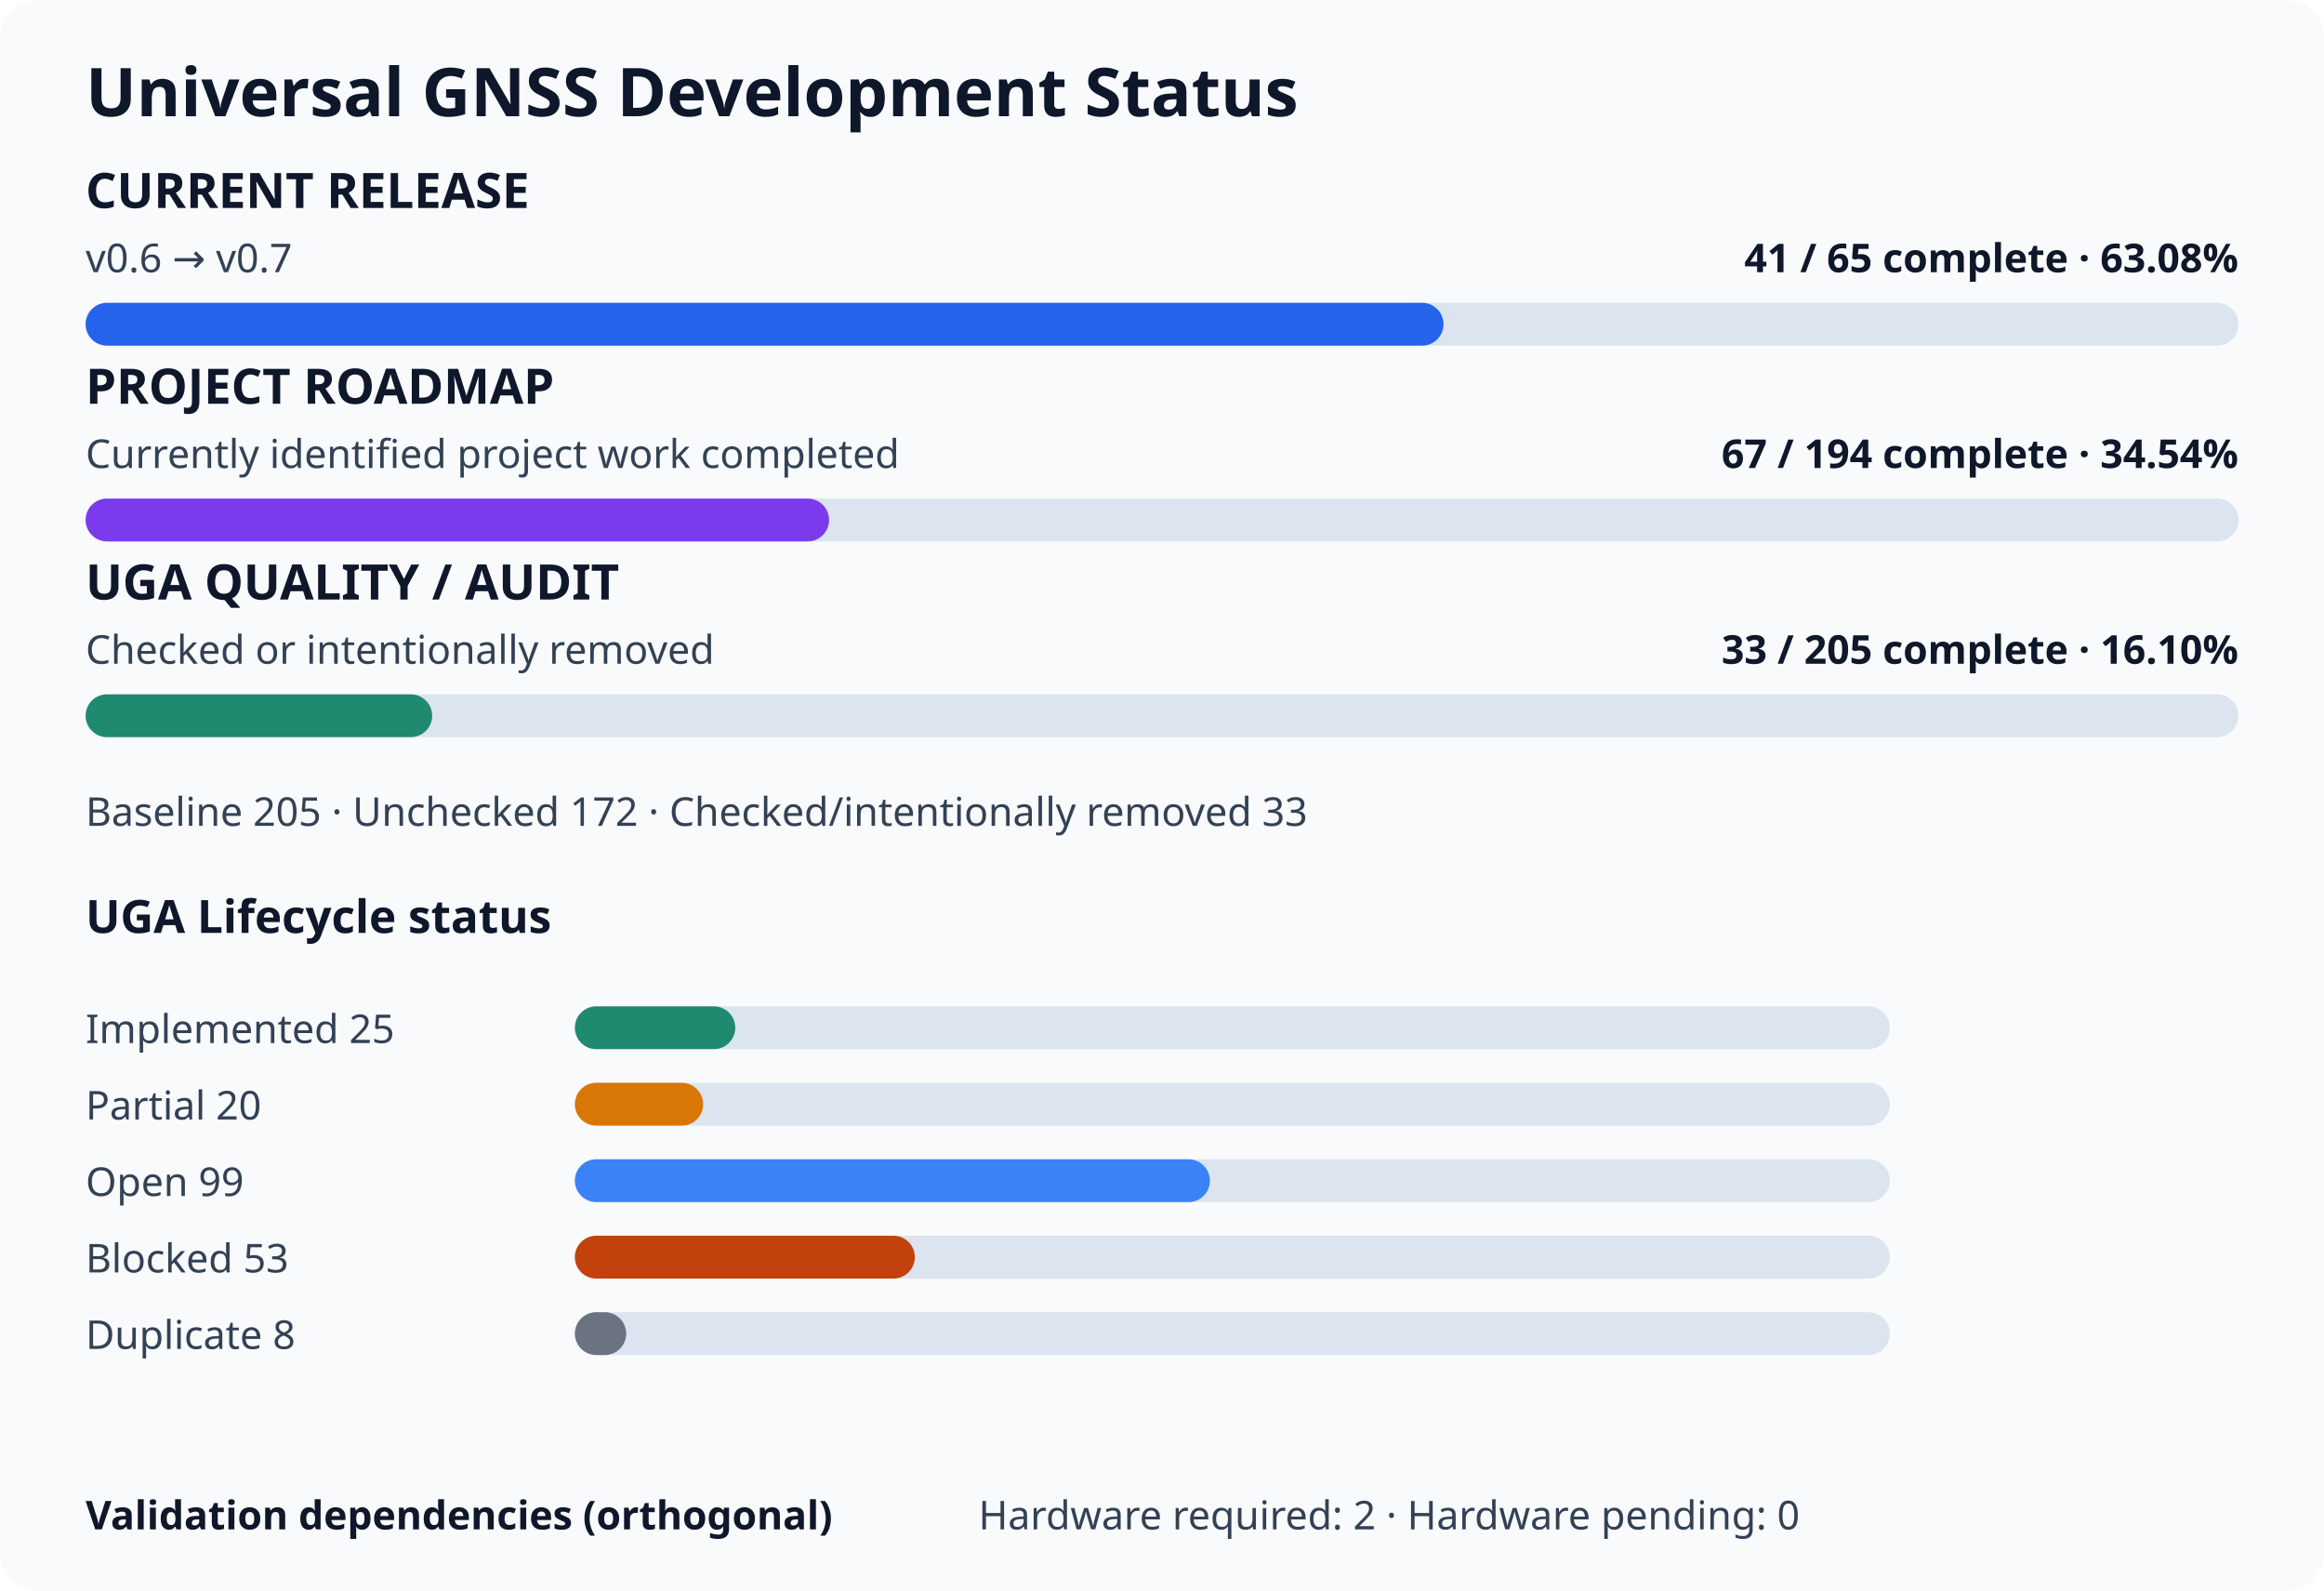
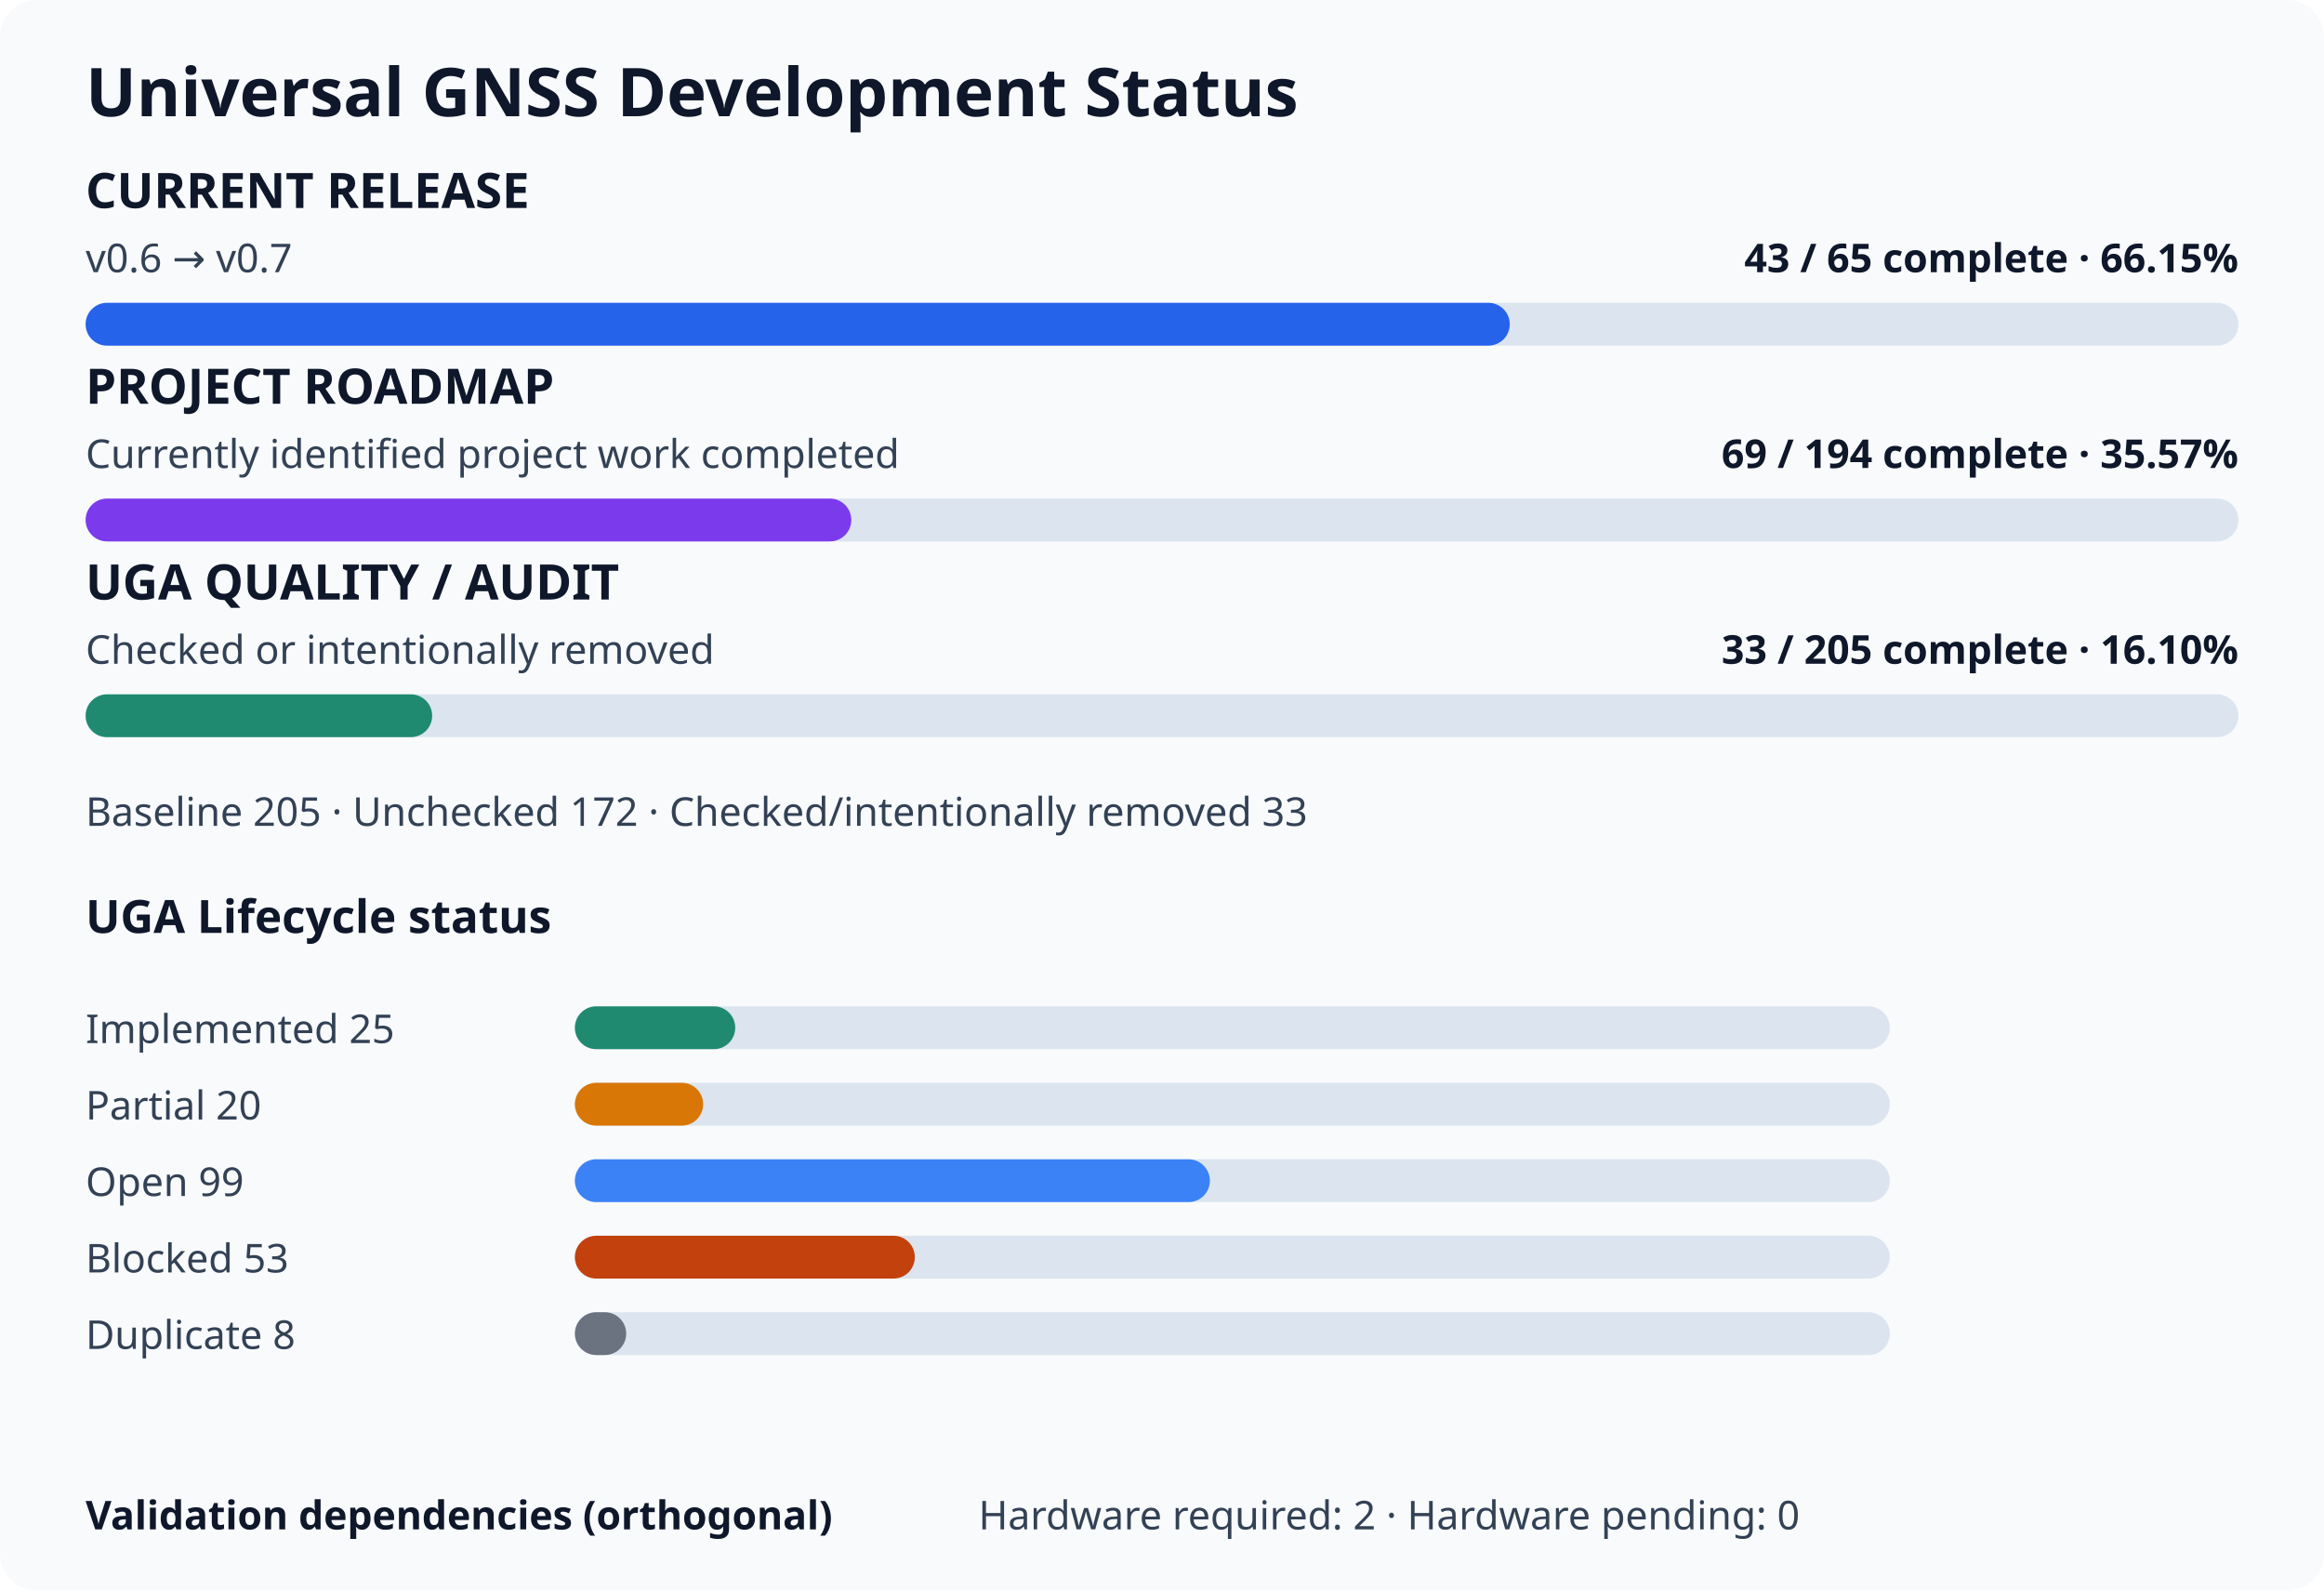
<svg xmlns="http://www.w3.org/2000/svg" viewBox="0 0 760 520" role="img" aria-labelledby="title desc">
  <rect width="760" height="520" fill="#f8fafc" rx="12" />
  <text x="28" y="38" font-family="sans-serif" font-size="22" font-weight="700" fill="#0f172a">Universal GNSS Development Status</text>
  <text x="28" y="68" font-family="sans-serif" font-size="16" font-weight="700" fill="#0f172a">CURRENT RELEASE</text>
  <text x="28" y="89" font-family="sans-serif" font-size="13" fill="#334155">v0.6 → v0.7</text>
-   <text x="732" y="89" text-anchor="end" font-family="sans-serif" font-size="13" font-weight="700" fill="#0f172a">41 / 65 complete · 63.08%</text>
+   <text x="732" y="89" text-anchor="end" font-family="sans-serif" font-size="13" font-weight="700" fill="#0f172a">43 / 65 complete · 66.15%</text>
  <rect x="28" y="99" width="704" height="14" rx="7" fill="#dbe4ef" />
-   <rect x="28" y="99" width="444.06" height="14" rx="7" fill="#2563eb" />
+   <rect x="28" y="99" width="465.72" height="14" rx="7" fill="#2563eb" />
  <text x="28" y="132" font-family="sans-serif" font-size="16" font-weight="700" fill="#0f172a">PROJECT ROADMAP</text>
  <text x="28" y="153" font-family="sans-serif" font-size="13" fill="#334155">Currently identified project work completed</text>
-   <text x="732" y="153" text-anchor="end" font-family="sans-serif" font-size="13" font-weight="700" fill="#0f172a">67 / 194 complete · 34.54%</text>
+   <text x="732" y="153" text-anchor="end" font-family="sans-serif" font-size="13" font-weight="700" fill="#0f172a">69 / 194 complete · 35.57%</text>
  <rect x="28" y="163" width="704" height="14" rx="7" fill="#dbe4ef" />
-   <rect x="28" y="163" width="243.13" height="14" rx="7" fill="#7c3aed" />
+   <rect x="28" y="163" width="250.39" height="14" rx="7" fill="#7c3aed" />
  <text x="28" y="196" font-family="sans-serif" font-size="16" font-weight="700" fill="#0f172a">UGA QUALITY / AUDIT</text>
  <text x="28" y="217" font-family="sans-serif" font-size="13" fill="#334155">Checked or intentionally removed</text>
  <text x="732" y="217" text-anchor="end" font-family="sans-serif" font-size="13" font-weight="700" fill="#0f172a">33 / 205 complete · 16.10%</text>
  <rect x="28" y="227" width="704" height="14" rx="7" fill="#dbe4ef" />
  <rect x="28" y="227" width="113.33" height="14" rx="7" fill="#1f8a70" />
  <text x="28" y="270" font-family="sans-serif" font-size="13" fill="#334155">Baseline 205 · Unchecked 172 · Checked/intentionally removed 33</text>
  <text x="28" y="305" font-family="sans-serif" font-size="15" font-weight="700" fill="#0f172a">UGA Lifecycle status</text>
  <text x="28" y="341" font-family="sans-serif" font-size="13" fill="#334155">Implemented 25</text>
  <rect x="188" y="329" width="430" height="14" rx="7" fill="#dbe4ef" />
  <rect x="188" y="329" width="52.44" height="14" rx="7" fill="#1f8a70" />
  <text x="28" y="366" font-family="sans-serif" font-size="13" fill="#334155">Partial 20</text>
  <rect x="188" y="354" width="430" height="14" rx="7" fill="#dbe4ef" />
  <rect x="188" y="354" width="41.95" height="14" rx="7" fill="#d97706" />
  <text x="28" y="391" font-family="sans-serif" font-size="13" fill="#334155">Open 99</text>
  <rect x="188" y="379" width="430" height="14" rx="7" fill="#dbe4ef" />
  <rect x="188" y="379" width="207.66" height="14" rx="7" fill="#3b82f6" />
  <text x="28" y="416" font-family="sans-serif" font-size="13" fill="#334155">Blocked 53</text>
  <rect x="188" y="404" width="430" height="14" rx="7" fill="#dbe4ef" />
  <rect x="188" y="404" width="111.17" height="14" rx="7" fill="#c2410c" />
  <text x="28" y="441" font-family="sans-serif" font-size="13" fill="#334155">Duplicate 8</text>
  <rect x="188" y="429" width="430" height="14" rx="7" fill="#dbe4ef" />
  <rect x="188" y="429" width="16.78" height="14" rx="7" fill="#6b7280" />
  <text x="28" y="500" font-family="sans-serif" font-size="13" font-weight="700" fill="#0f172a">Validation dependencies (orthogonal)</text>
  <text x="320" y="500" font-family="sans-serif" font-size="13" fill="#334155">Hardware required: 2 · Hardware pending: 0</text>
</svg>
